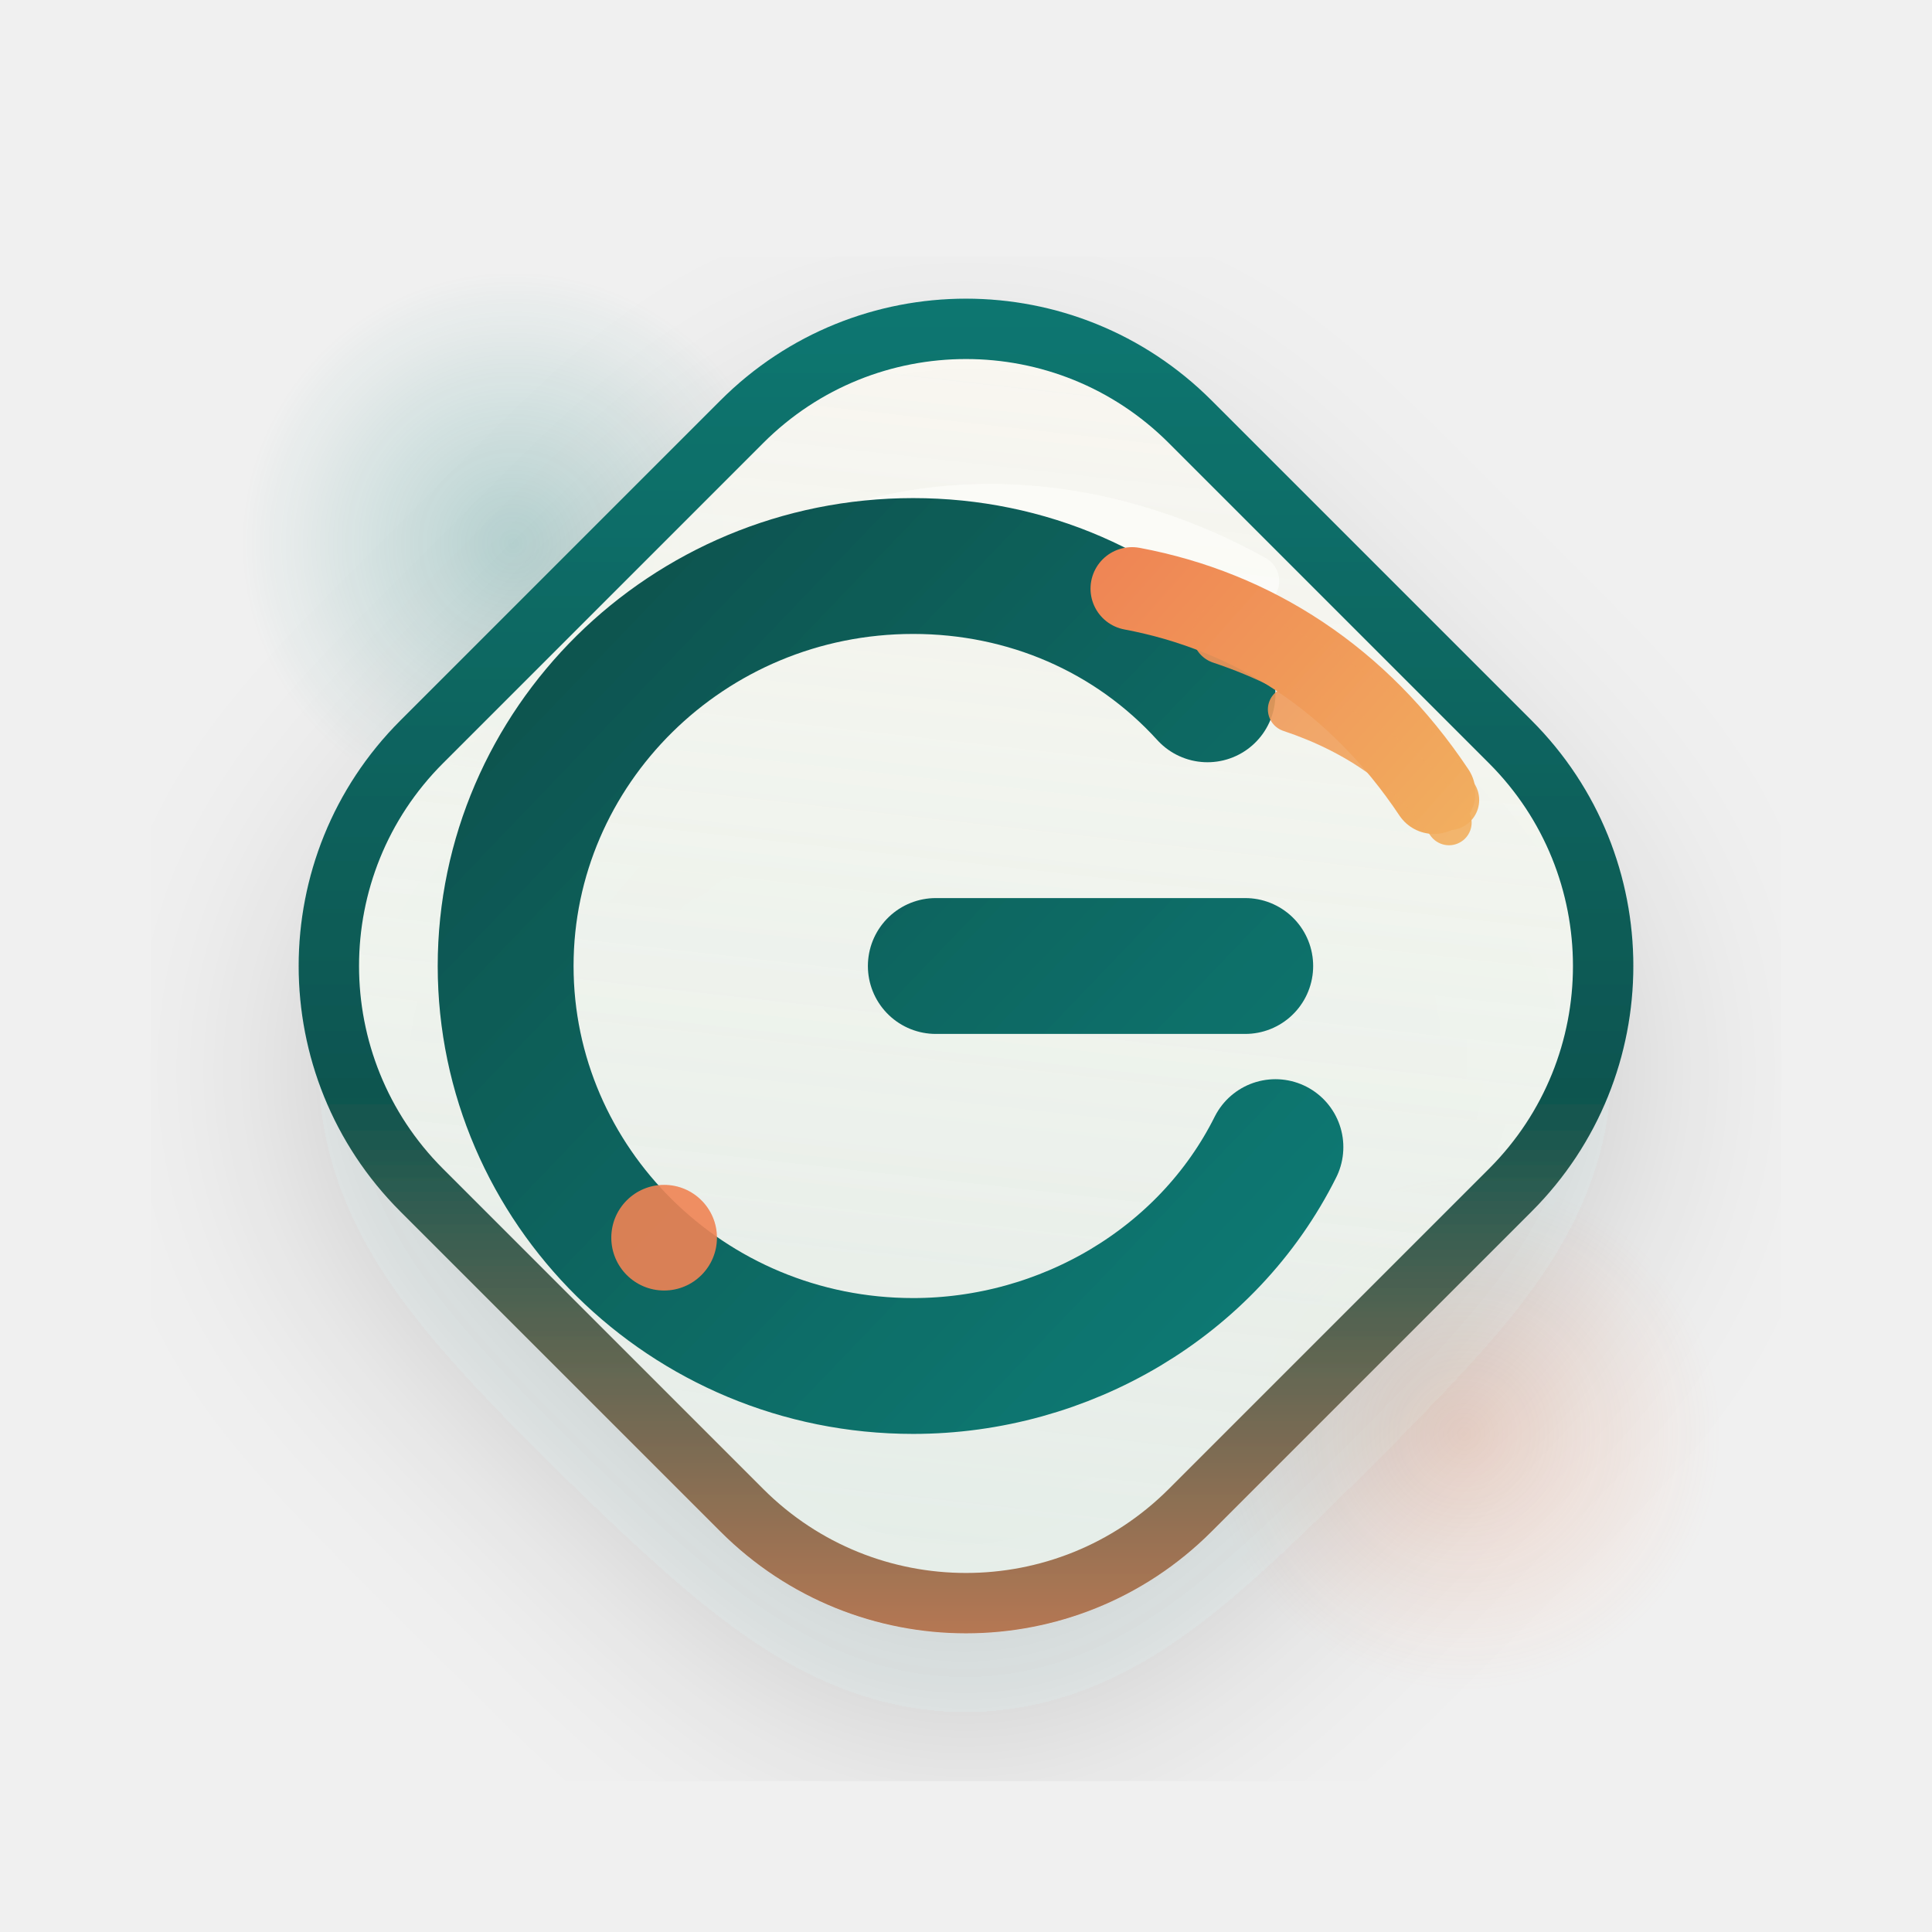
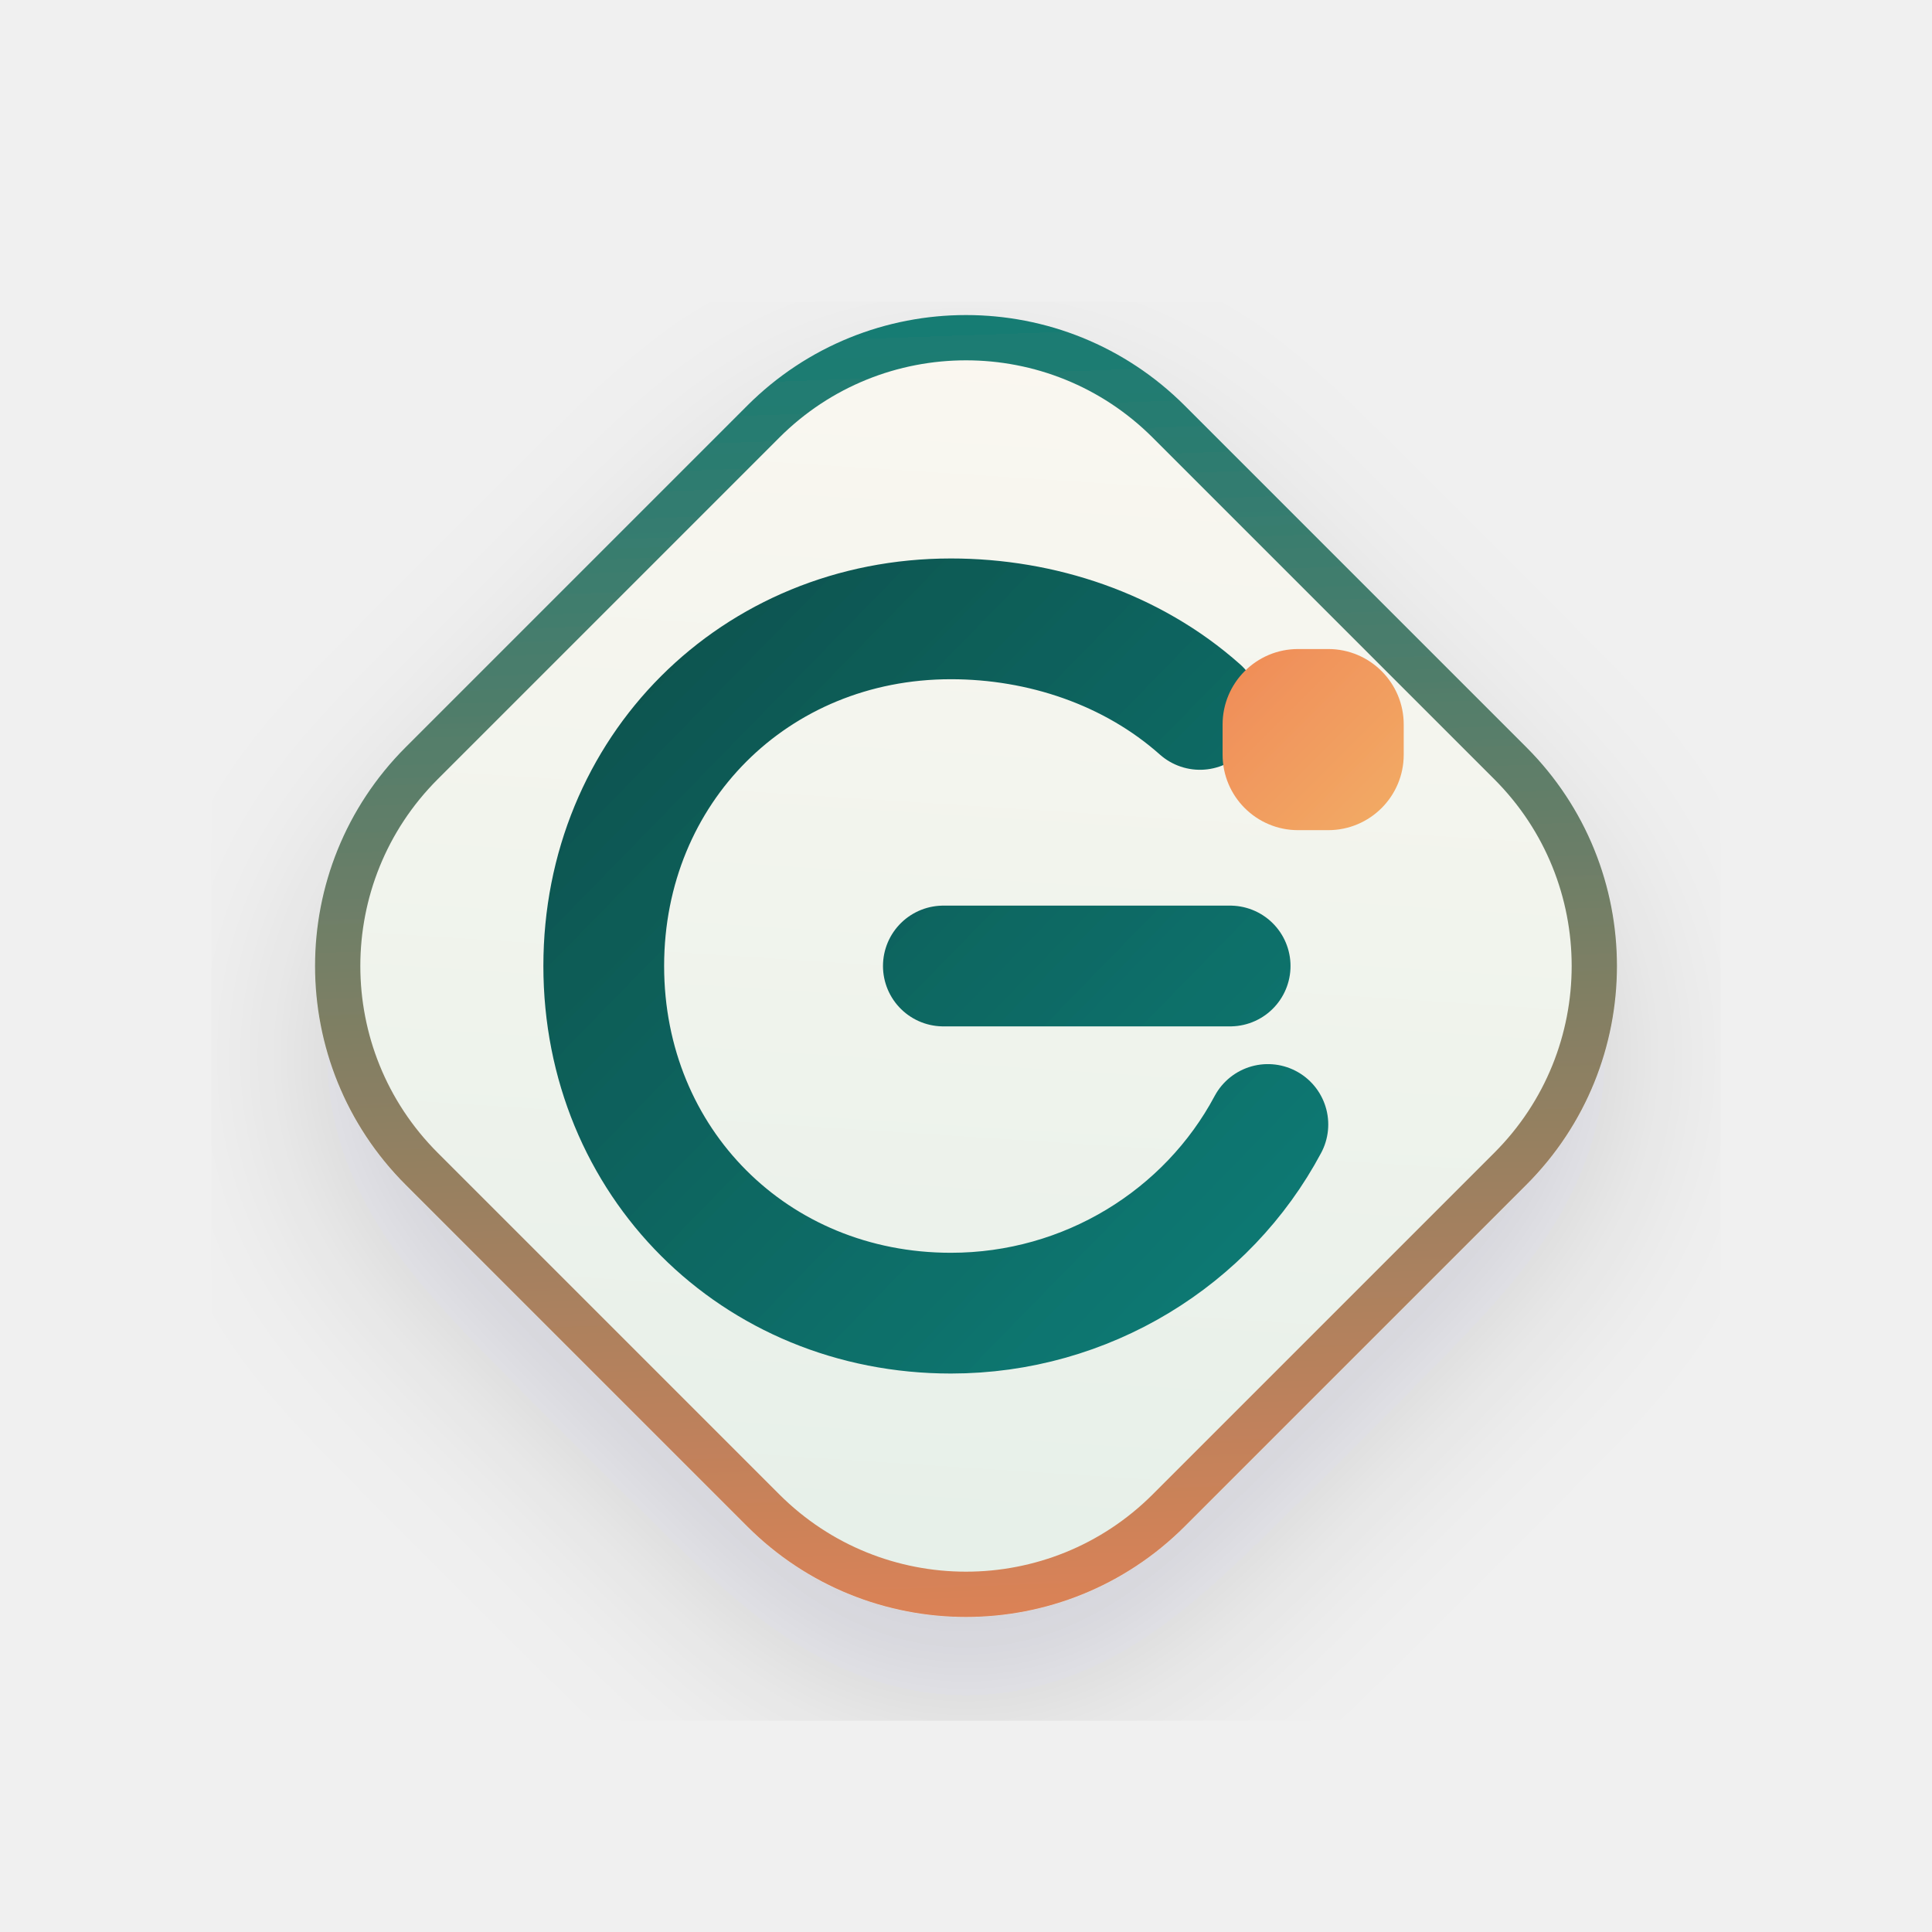
<svg xmlns="http://www.w3.org/2000/svg" viewBox="0 0 256 256" role="img" aria-labelledby="title desc">
  <defs>
-     <linearGradient id="tileFill" x1="62" y1="46" x2="196" y2="214" gradientUnits="userSpaceOnUse">
-       <stop offset="0" stop-color="#fcf9f3" stop-opacity="0.98" />
-       <stop offset="1" stop-color="#e3efe8" stop-opacity="0.82" />
+     <linearGradient id="tileFill" x1="64" y1="54" x2="194" y2="202" gradientUnits="userSpaceOnUse">
+       <stop offset="0" stop-color="#fcf8f1" />
+       <stop offset="1" stop-color="#e4efe8" />
    </linearGradient>
-     <linearGradient id="tileStroke" x1="56" y1="56" x2="208" y2="208" gradientUnits="userSpaceOnUse">
+     <linearGradient id="tileStroke" x1="58" y1="62" x2="204" y2="198" gradientUnits="userSpaceOnUse">
      <stop offset="0" stop-color="#0b7b75" />
-       <stop offset="0.55" stop-color="#0d5550" />
      <stop offset="1" stop-color="#ef8354" />
    </linearGradient>
-     <linearGradient id="glyphStroke" x1="80" y1="84" x2="176" y2="176" gradientUnits="userSpaceOnUse">
+     <linearGradient id="glyphStroke" x1="88" y1="88" x2="172" y2="170" gradientUnits="userSpaceOnUse">
      <stop offset="0" stop-color="#0d5550" />
      <stop offset="1" stop-color="#0b7b75" />
    </linearGradient>
-     <linearGradient id="fanStroke" x1="144" y1="72" x2="198" y2="120" gradientUnits="userSpaceOnUse">
+     <linearGradient id="accentFill" x1="154" y1="84" x2="186" y2="116" gradientUnits="userSpaceOnUse">
      <stop offset="0" stop-color="#ef8354" />
-       <stop offset="1" stop-color="#f2b560" />
+       <stop offset="1" stop-color="#f3b168" />
    </linearGradient>
-     <radialGradient id="glowLeft" cx="0" cy="0" r="1" gradientTransform="translate(68 72) rotate(90) scale(36)" gradientUnits="userSpaceOnUse">
-       <stop offset="0" stop-color="#0b7b75" stop-opacity="0.25" />
-       <stop offset="1" stop-color="#0b7b75" stop-opacity="0" />
-     </radialGradient>
-     <radialGradient id="glowRight" cx="0" cy="0" r="1" gradientTransform="translate(194 190) rotate(90) scale(34)" gradientUnits="userSpaceOnUse">
-       <stop offset="0" stop-color="#ef8354" stop-opacity="0.22" />
-       <stop offset="1" stop-color="#ef8354" stop-opacity="0" />
-     </radialGradient>
-     <filter id="shadow" x="20" y="20" width="216" height="216" filterUnits="userSpaceOnUse" color-interpolation-filters="sRGB">
-       <feDropShadow dx="0" dy="14" stdDeviation="14" flood-color="#102027" flood-opacity="0.16" />
+     <filter id="shadow" x="28" y="28" width="200" height="200" filterUnits="userSpaceOnUse" color-interpolation-filters="sRGB">
+       <feDropShadow dx="0" dy="12" stdDeviation="12" flood-color="#102027" flood-opacity="0.14" />
    </filter>
  </defs>
-   <circle cx="68" cy="72" r="36" fill="url(#glowLeft)" />
-   <circle cx="194" cy="190" r="34" fill="url(#glowRight)" />
  <g filter="url(#shadow)">
-     <rect x="56" y="56" width="144" height="144" rx="42" transform="rotate(45 128 128)" fill="url(#tileFill)" stroke="url(#tileStroke)" stroke-width="8" />
-     <path d="M111 71c17-6 37-4 55 6" fill="none" stroke="#ffffff" stroke-linecap="round" stroke-width="7" opacity="0.48" />
-     <path d="M160 92c-10-11-24-17-39-17c-30 0-54 24-54 53s24 53 54 53c20 0 39-11 48-29" fill="none" stroke="url(#glyphStroke)" stroke-linecap="round" stroke-linejoin="round" stroke-width="18" />
-     <path d="M124 128h41" fill="none" stroke="url(#glyphStroke)" stroke-linecap="round" stroke-width="18" />
-     <path d="M150 78c16 3 30 12 40 27" fill="none" stroke="url(#fanStroke)" stroke-linecap="round" stroke-width="11" />
-     <path d="M162 84c12 4 22 11 30 22" fill="none" stroke="url(#fanStroke)" stroke-linecap="round" stroke-width="8" opacity="0.92" />
-     <path d="M171 94c9 3 16 8 21 15" fill="none" stroke="url(#fanStroke)" stroke-linecap="round" stroke-width="6" opacity="0.9" />
-     <circle cx="88" cy="164" r="7" fill="#ef8354" opacity="0.9" />
+     <rect x="58" y="58" width="140" height="140" rx="38" transform="rotate(45 128 128)" fill="url(#tileFill)" stroke="url(#tileStroke)" stroke-width="6" />
+     <path d="M159 94c-9-8-21-12-33-12c-26 0-46 20-46 46s20 46 46 46c18 0 34-10 42-25" fill="none" stroke="url(#glyphStroke)" stroke-linecap="round" stroke-linejoin="round" stroke-width="16" />
+     <path d="M125 128h38" fill="none" stroke="url(#glyphStroke)" stroke-linecap="round" stroke-width="16" />
+     <rect x="162" y="86" width="24" height="24" rx="10" fill="url(#accentFill)" />
  </g>
</svg>
